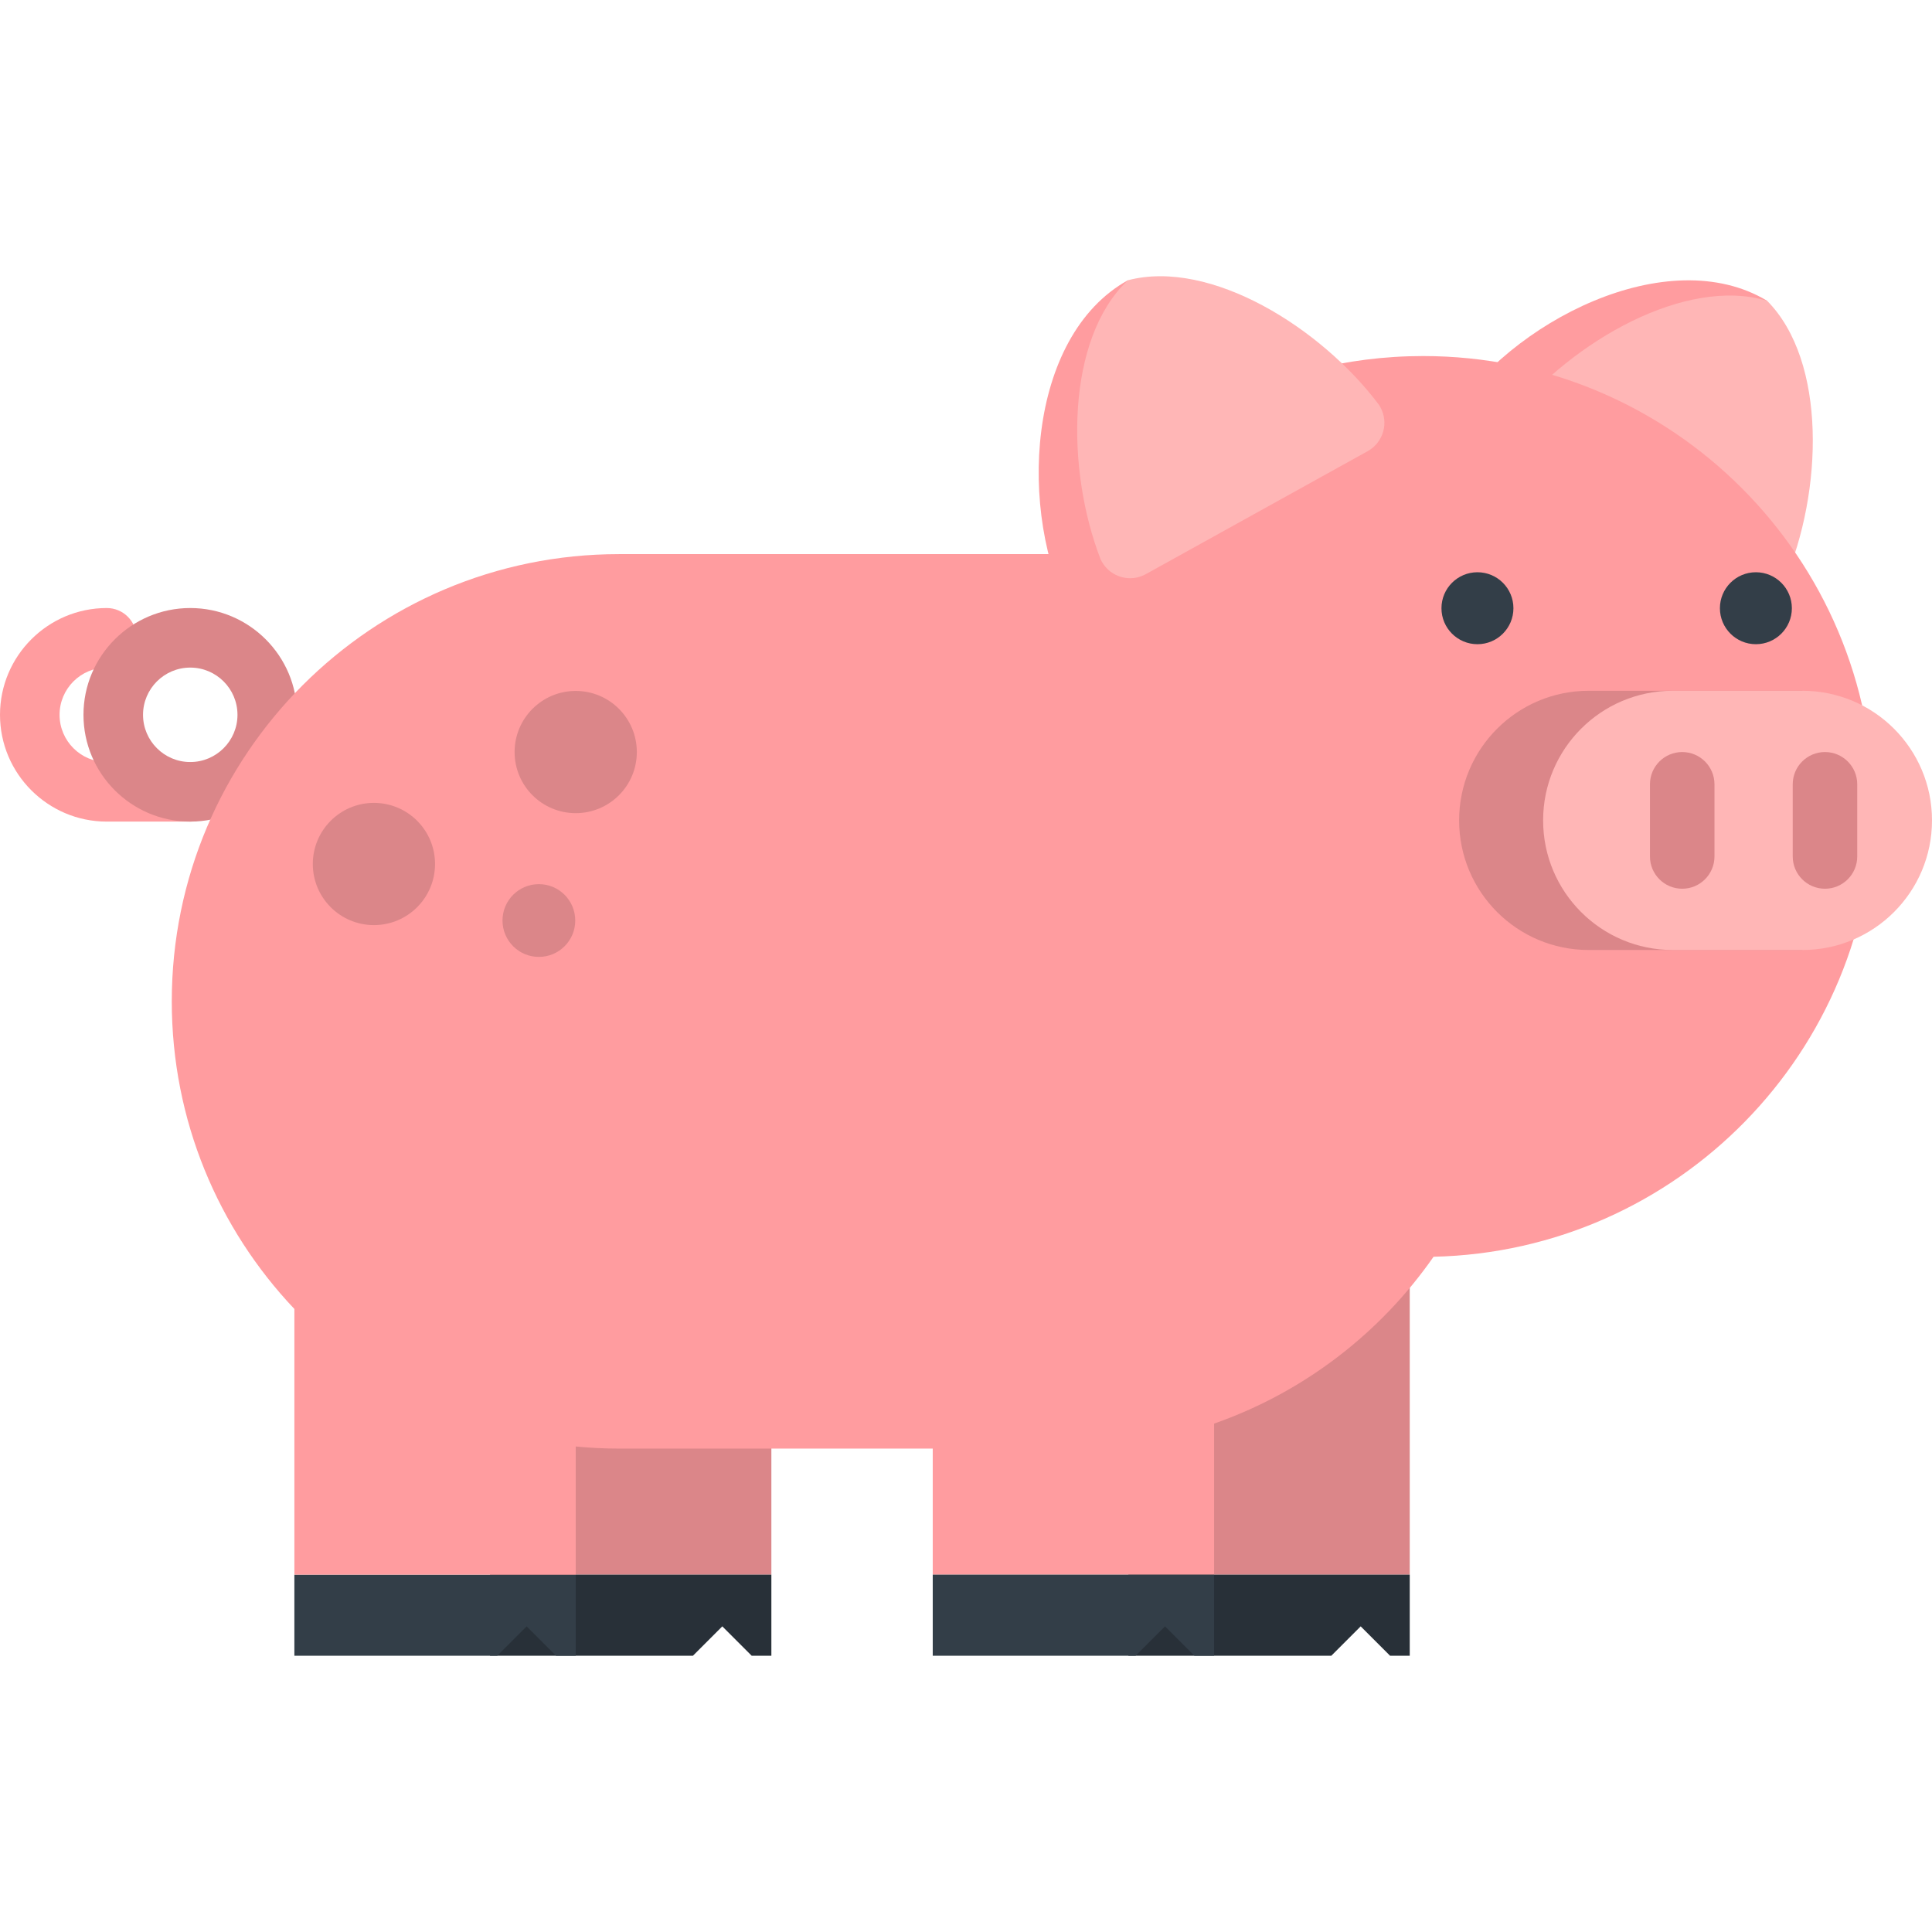
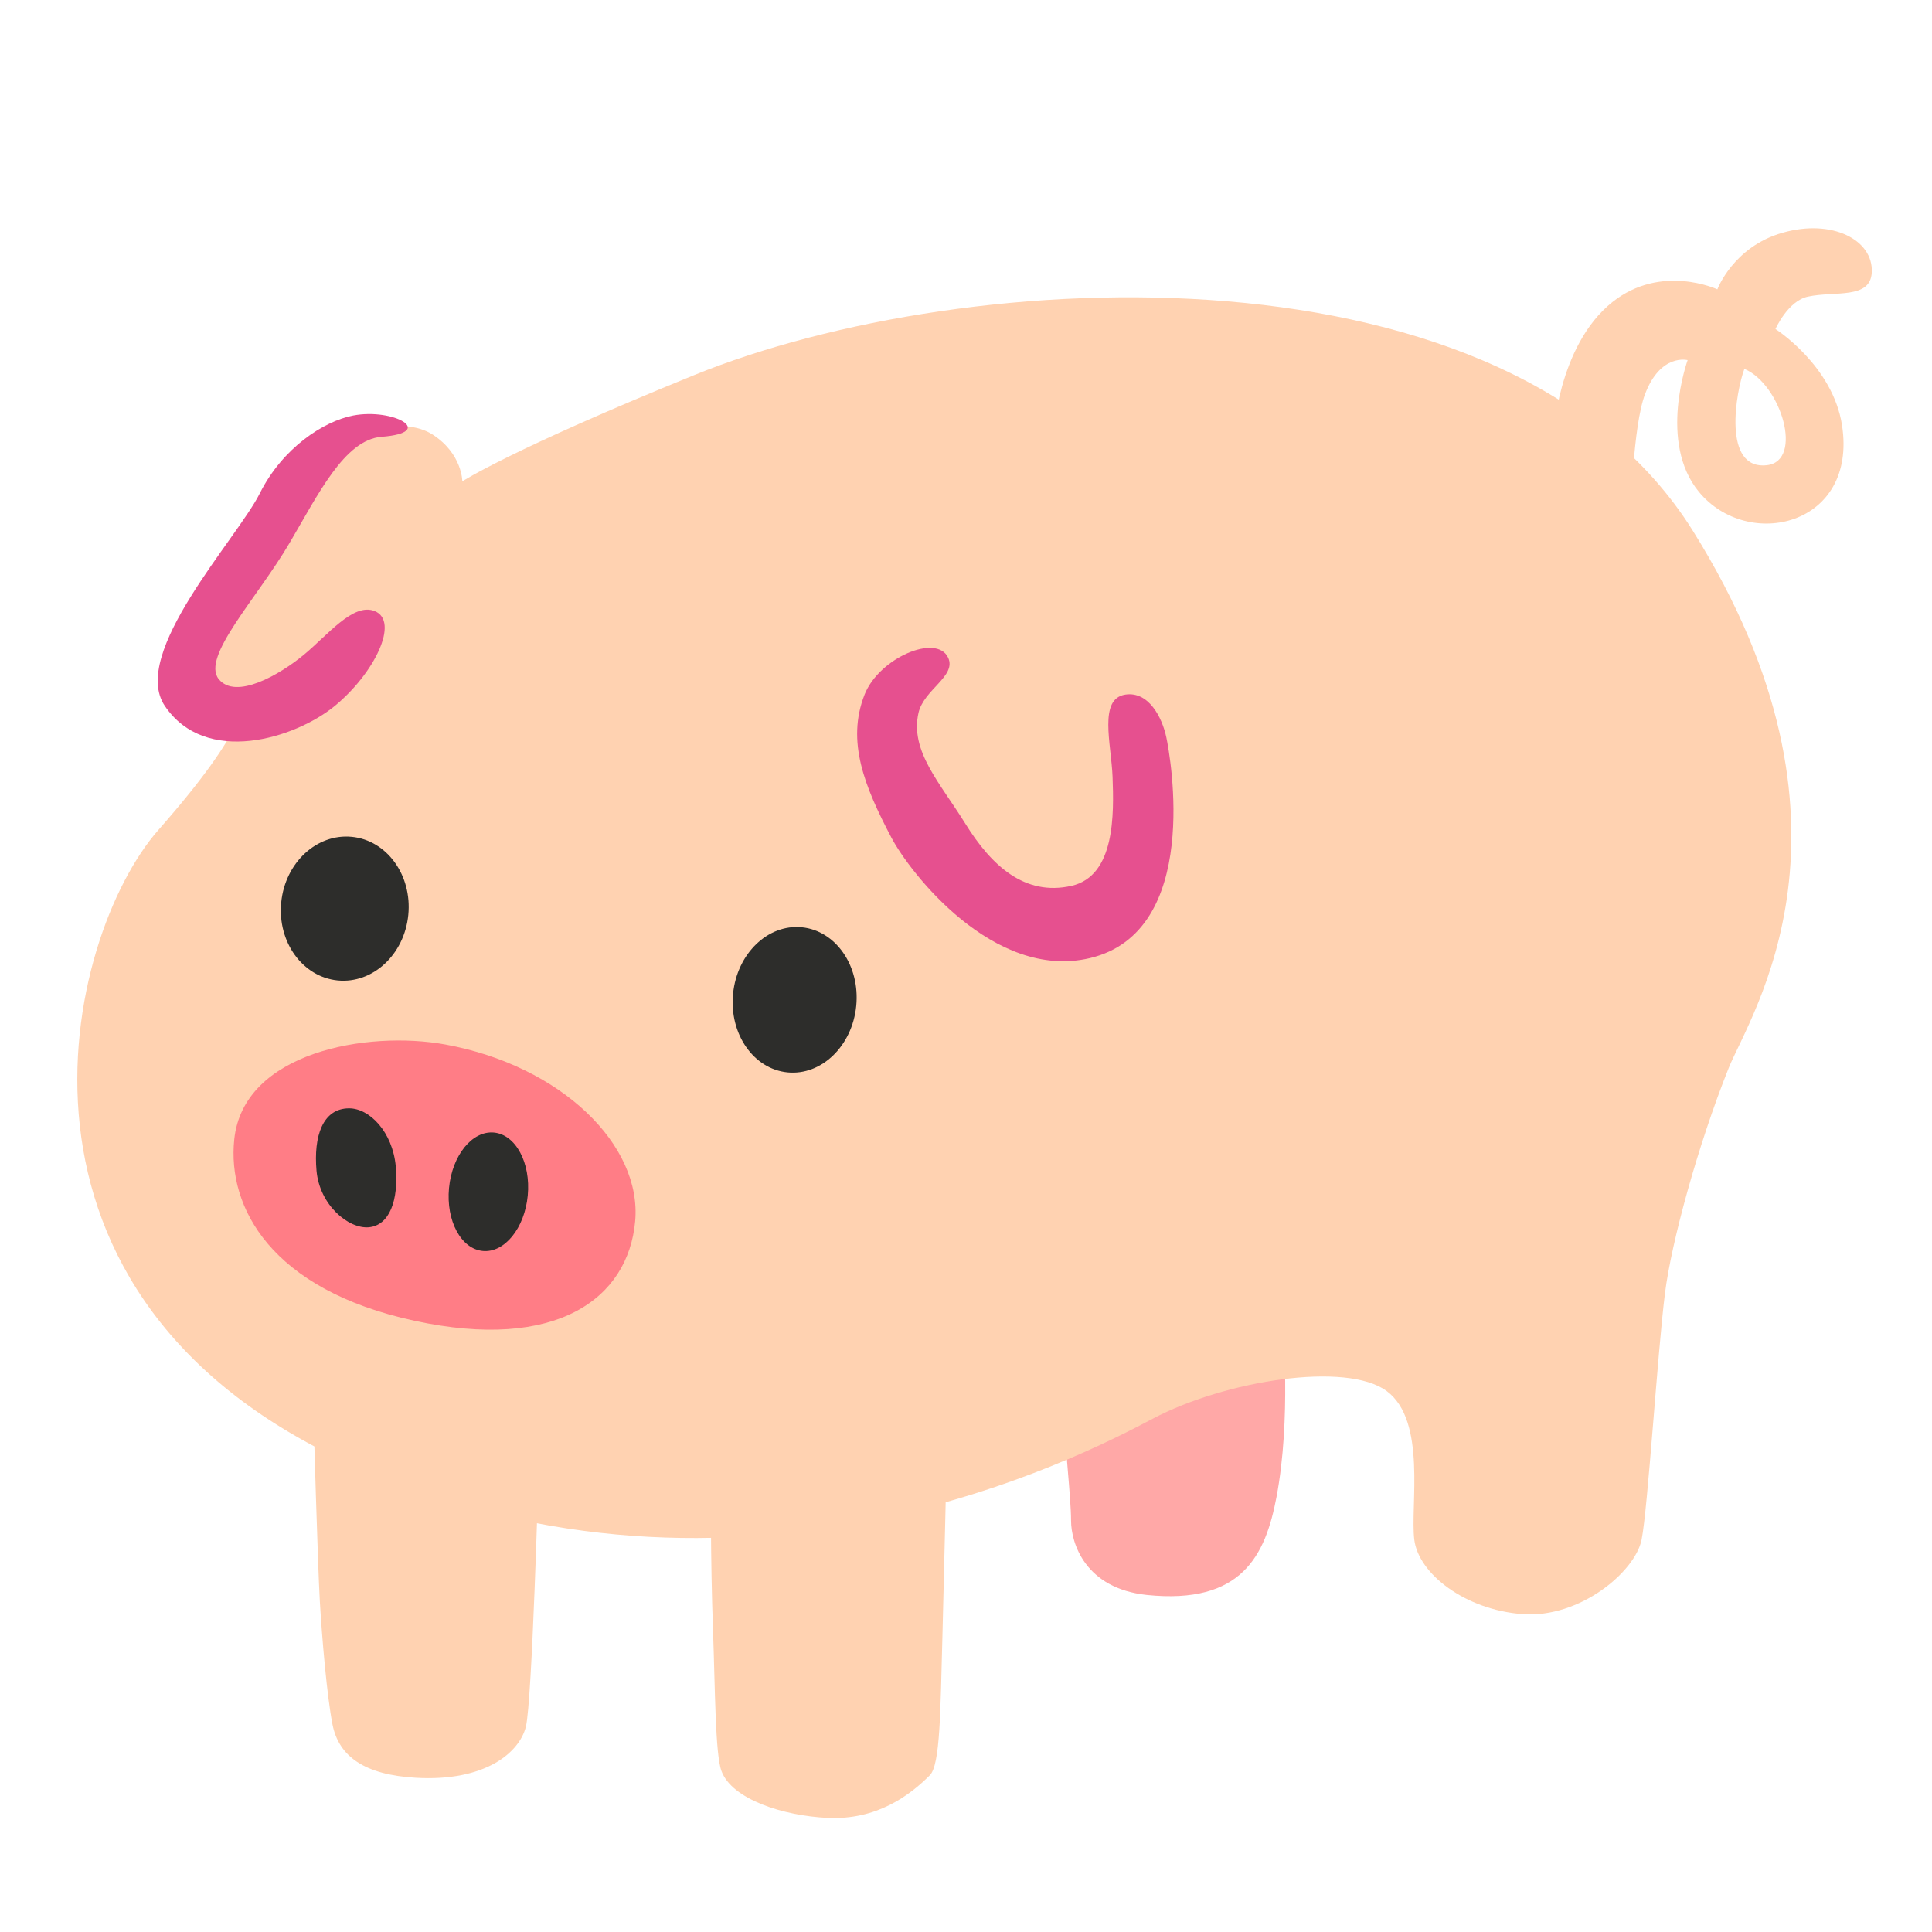
- <svg xmlns="http://www.w3.org/2000/svg" version="1.1" id="Layer_1" viewBox="0 0 407.018 407.018" xml:space="preserve">
-   <g>
-     <g>
-       <rect x="103.233" y="252.273" style="fill:#DB8689;" width="59.272" height="79.465" />
-       <polygon style="fill:#283038;" points="103.233,331.738 103.233,348.824 145.975,348.824 152.169,342.629 158.364,348.824     162.506,348.824 162.506,331.738   " />
-     </g>
-     <g>
-       <rect x="237.722" y="252.273" style="fill:#DB8689;" width="59.271" height="79.465" />
-       <polygon style="fill:#283038;" points="237.722,331.738 237.722,348.824 280.462,348.824 286.657,342.629 292.853,348.824     296.993,348.824 296.993,331.738   " />
-     </g>
-     <g>
-       <path style="fill:#FF9C9F;" d="M40.081,173.089H22.496C10.092,173.089,0,162.996,0,150.591s10.092-22.497,22.496-22.497    c3.465,0,6.274,2.809,6.274,6.274s-2.81,6.274-6.274,6.274c-5.486,0-9.948,4.463-9.948,9.949s4.462,9.949,9.948,9.949h17.585    c3.465,0,6.274,2.809,6.274,6.274C46.355,170.279,43.546,173.089,40.081,173.089z" />
-       <path style="fill:#DB8689;" d="M40.081,173.089c-12.404,0-22.496-10.092-22.496-22.497s10.092-22.497,22.496-22.497    s22.498,10.092,22.498,22.497S52.485,173.089,40.081,173.089z M40.081,140.642c-5.486,0-9.948,4.463-9.948,9.949    c0,5.486,4.462,9.949,9.948,9.949s9.95-4.463,9.95-9.949C50.031,145.106,45.567,140.642,40.081,140.642z" />
-     </g>
-     <g>
-       <path style="fill:#FF9C9F;" d="M305.202,88.371c12.858-20.644,46.157-37.577,67.082-25.004l-28.834,47.986L305.202,88.371z" />
-       <path style="fill:#FFB6B6;" d="M375.985,122.319c8.003-18.688,8.927-46.177-3.701-58.951c-17.207-5.154-41.046,8.569-53.79,24.406    c-0.007,0.015-0.199,0.307-0.284,0.445c-1.943,3.233-0.895,7.429,2.336,9.37l45.811,27.527c3.232,1.941,7.426,0.896,9.37-2.337    C375.81,122.64,375.978,122.333,375.985,122.319z" />
-     </g>
-     <polygon style="fill:#333E48;" points="62.016,331.738 62.016,348.824 104.757,348.824 110.951,342.629 117.146,348.824    121.288,348.824 121.288,331.738  " />
-     <path style="fill:#FF9C9F;" d="M299.813,75.01c-32.706,0-61.548,16.548-78.611,41.728h-90.793c-52.037,0-94.22,42.184-94.22,94.22   c0,25.105,9.819,47.915,25.827,64.802v55.978h59.273v-27.001c3.001,0.288,6.042,0.441,9.12,0.441h66.093v26.56h59.273v-31.825   c18.874-6.602,35.006-19.038,46.234-35.149c51.392-1.168,92.693-43.191,92.693-94.863C394.702,117.494,352.219,75.01,299.813,75.01   z" />
-     <g>
-       <path style="fill:#DB8689;" d="M379.712,200.138h-45.011c-15.079,0-27.305-12.226-27.305-27.306    c0-15.081,12.226-27.306,27.305-27.306h45.011L379.712,200.138L379.712,200.138z" />
-       <path style="fill:#FFB6B6;" d="M379.712,145.526c15.08,0,27.306,12.225,27.306,27.306s-12.226,27.306-27.306,27.306h-27.314    c-15.081,0-27.307-12.226-27.307-27.306c0-15.081,12.226-27.306,27.307-27.306H379.712z" />
-       <path style="fill:#DB8689;" d="M347.6,165.229c0-3.752,3.043-6.795,6.796-6.795c3.752,0,6.795,3.043,6.795,6.795v15.206    c0,3.753-3.043,6.795-6.795,6.795c-3.753,0-6.796-3.042-6.796-6.795V165.229z" />
-       <path style="fill:#DB8689;" d="M391.267,165.229c0-3.752-3.043-6.795-6.796-6.795s-6.794,3.043-6.794,6.795v15.206    c0,3.753,3.041,6.795,6.794,6.795s6.796-3.042,6.796-6.795V165.229z" />
-     </g>
-     <circle style="fill:#333E48;" cx="311.256" cy="128.136" r="7.58" />
-     <circle style="fill:#333E48;" cx="369.916" cy="128.136" r="7.579" />
-     <polygon style="fill:#333E48;" points="196.501,331.738 196.501,348.824 239.243,348.824 245.438,342.629 251.632,348.824    255.774,348.824 255.774,331.738  " />
-     <circle style="fill:#DB8689;" cx="78.775" cy="182.019" r="12.875" />
-     <circle style="fill:#DB8689;" cx="121.287" cy="158.434" r="12.875" />
-     <circle style="fill:#DB8689;" cx="113.525" cy="193.928" r="7.664" />
-     <g>
-       <path style="fill:#FF9C9F;" d="M225.735,129.635c-11.449-21.458-9.464-58.762,11.887-70.598l27.141,48.964L225.735,129.635z" />
-       <path style="fill:#FFB6B6;" d="M290.527,85.308c-12.184-16.272-35.528-30.818-52.904-26.269    c-13.068,12.326-13.102,39.83-5.759,58.786c0.01,0.015,0.166,0.328,0.243,0.47c1.828,3.299,5.985,4.49,9.282,2.663l46.746-25.911    c3.297-1.828,4.488-5.984,2.661-9.284C290.718,85.62,290.535,85.322,290.527,85.308z" />
-     </g>
-   </g>
+ <svg xmlns="http://www.w3.org/2000/svg" width="800px" height="800px" viewBox="0 0 128 128" aria-hidden="true" role="img" class="iconify iconify--noto" preserveAspectRatio="xMidYMid meet">
+   <path d="M70.52 93.98c0 1.5.44 5.26.44 6.76s.94 4.5 5.02 4.93c6.31.65 7.86-2.64 8.59-6.48c.99-5.21.41-11.4.41-11.4l-14.46 6.19z" fill="#ffa8a7" />
+   <path d="M119.79 19.65c1.78-.38 4.13.19 4.22-1.6c.11-2.16-2.63-3.57-5.91-2.63c-3.27.93-4.32 3.75-4.32 3.75s-3.71-1.73-6.95.84c-3.66 2.91-3.94 9.01-3.94 9.01l5.16 4.97s.13-5.76.94-7.88c1.03-2.72 2.82-2.25 2.82-2.25s-1.97 5.44.75 8.73c3.26 3.94 10.51 2.25 9.48-4.41c-.61-3.96-4.41-6.38-4.41-6.38s.82-1.87 2.16-2.15zm-2.72 11.17c-2.99.34-2.06-4.88-1.5-6.38c2.44 1.03 3.94 6.09 1.5 6.38z" fill="#ffd2b1" />
+   <path d="M45.97 24.86c18.19-7.4 54.05-9.08 66.17 10.28c12.25 19.57 3.8 32.1 2.39 35.62c-2.02 5.05-3.8 11.54-4.22 14.92c-.5 3.97-1.13 14.22-1.55 16.33c-.42 2.11-4.08 5.21-7.88 4.93c-3.8-.28-6.9-2.67-7.18-4.93c-.28-2.25.84-7.88-1.83-9.85c-2.67-1.97-10.7-.7-15.49 1.83s-27.4 14.32-52.65 3.24C-1.61 86.1 4.3 62.02 10.5 54.98s5.49-8.45 5.49-8.45s-6.19 1.55-3.8-3.38s8.59-13.09 9.71-13.8c1.13-.7 4.79-1.83 6.76-.56c1.97 1.27 1.97 3.1 1.97 3.1s3.24-2.11 15.34-7.03z" fill="#ffd2b1" />
+   <path d="M20.77 93.84s.28 9.85.42 12.25s.47 6.29.84 8.17c.42 2.11 2.12 3.32 5.49 3.52c4.65.28 6.9-1.69 7.32-3.38c.42-1.69.84-16.89.84-16.89l-14.91-3.67z" fill="#ffd2b1" />
+   <path d="M47.1 98.2s-.04 4.93.14 9.85c.14 3.8.14 8.17.56 9.29c.7 1.87 4.08 2.96 7.04 3.1c3.24.15 5.42-1.48 6.76-2.82c.7-.7.7-4.22.84-9.29c.08-2.96.28-11.68.28-11.68L47.1 98.2z" fill="#ffd2b1" />
+   <path d="M62.82 43.58c-.75-1.63-4.58 0-5.54 2.44c-1.22 3.1 0 6.1 1.78 9.48c1.22 2.31 6.76 9.48 13.14 7.98c7.42-1.75 5.35-13.33 5.07-14.64c-.28-1.31-1.17-3.06-2.72-2.82c-1.78.28-.93 3.24-.84 5.44c.09 2.44.19 6.57-2.72 7.23c-3.11.7-5.31-1.34-7.04-4.13c-1.69-2.72-3.66-4.79-3.1-7.32c.35-1.56 2.53-2.44 1.97-3.66z" fill="#e6508f" />
+   <path d="M24.81 40.48c-1.42-.55-3.1 1.6-4.69 2.91s-4.5 3-5.63 1.6c-1.17-1.47 2.52-5.32 4.69-9.01c1.88-3.19 3.64-6.85 6.1-7.04c3.66-.28.81-1.92-1.88-1.41c-1.97.38-4.69 2.16-6.19 5.16S8.57 43.3 10.92 46.77c2.7 4 8.63 2.16 11.26 0c2.63-2.16 4.32-5.63 2.63-6.29z" fill="#e6508f" />
+   <path d="M29.5 69.2c-5.16-.94-13.38.5-13.98 6.29c-.47 4.5 2.44 9.95 11.92 12.01c9.48 2.06 14.17-1.5 14.64-6.57c.47-5.06-4.88-10.32-12.58-11.73z" fill="#ff7d86" />
+   <path d="M26.22 77.27c.2 2.27-.42 3.91-1.78 4.04c-1.36.12-3.27-1.48-3.47-3.75c-.2-2.27.4-4.13 2.16-4.13c1.36 0 2.88 1.57 3.09 3.84z" fill="#2d2d2b" />
+   <ellipse transform="rotate(-84.601 32.352 78.955)" cx="32.35" cy="78.96" rx="3.94" ry="2.62" fill="#2d2d2b" />
+   <ellipse transform="rotate(-84.347 52.655 66.237)" cx="52.65" cy="66.23" rx="4.83" ry="4.1" fill="#2d2d2b" />
+   <ellipse transform="rotate(-84.347 22.846 60.194)" cx="22.84" cy="60.19" rx="4.78" ry="4.23" fill="#2d2d2b" />
</svg>
